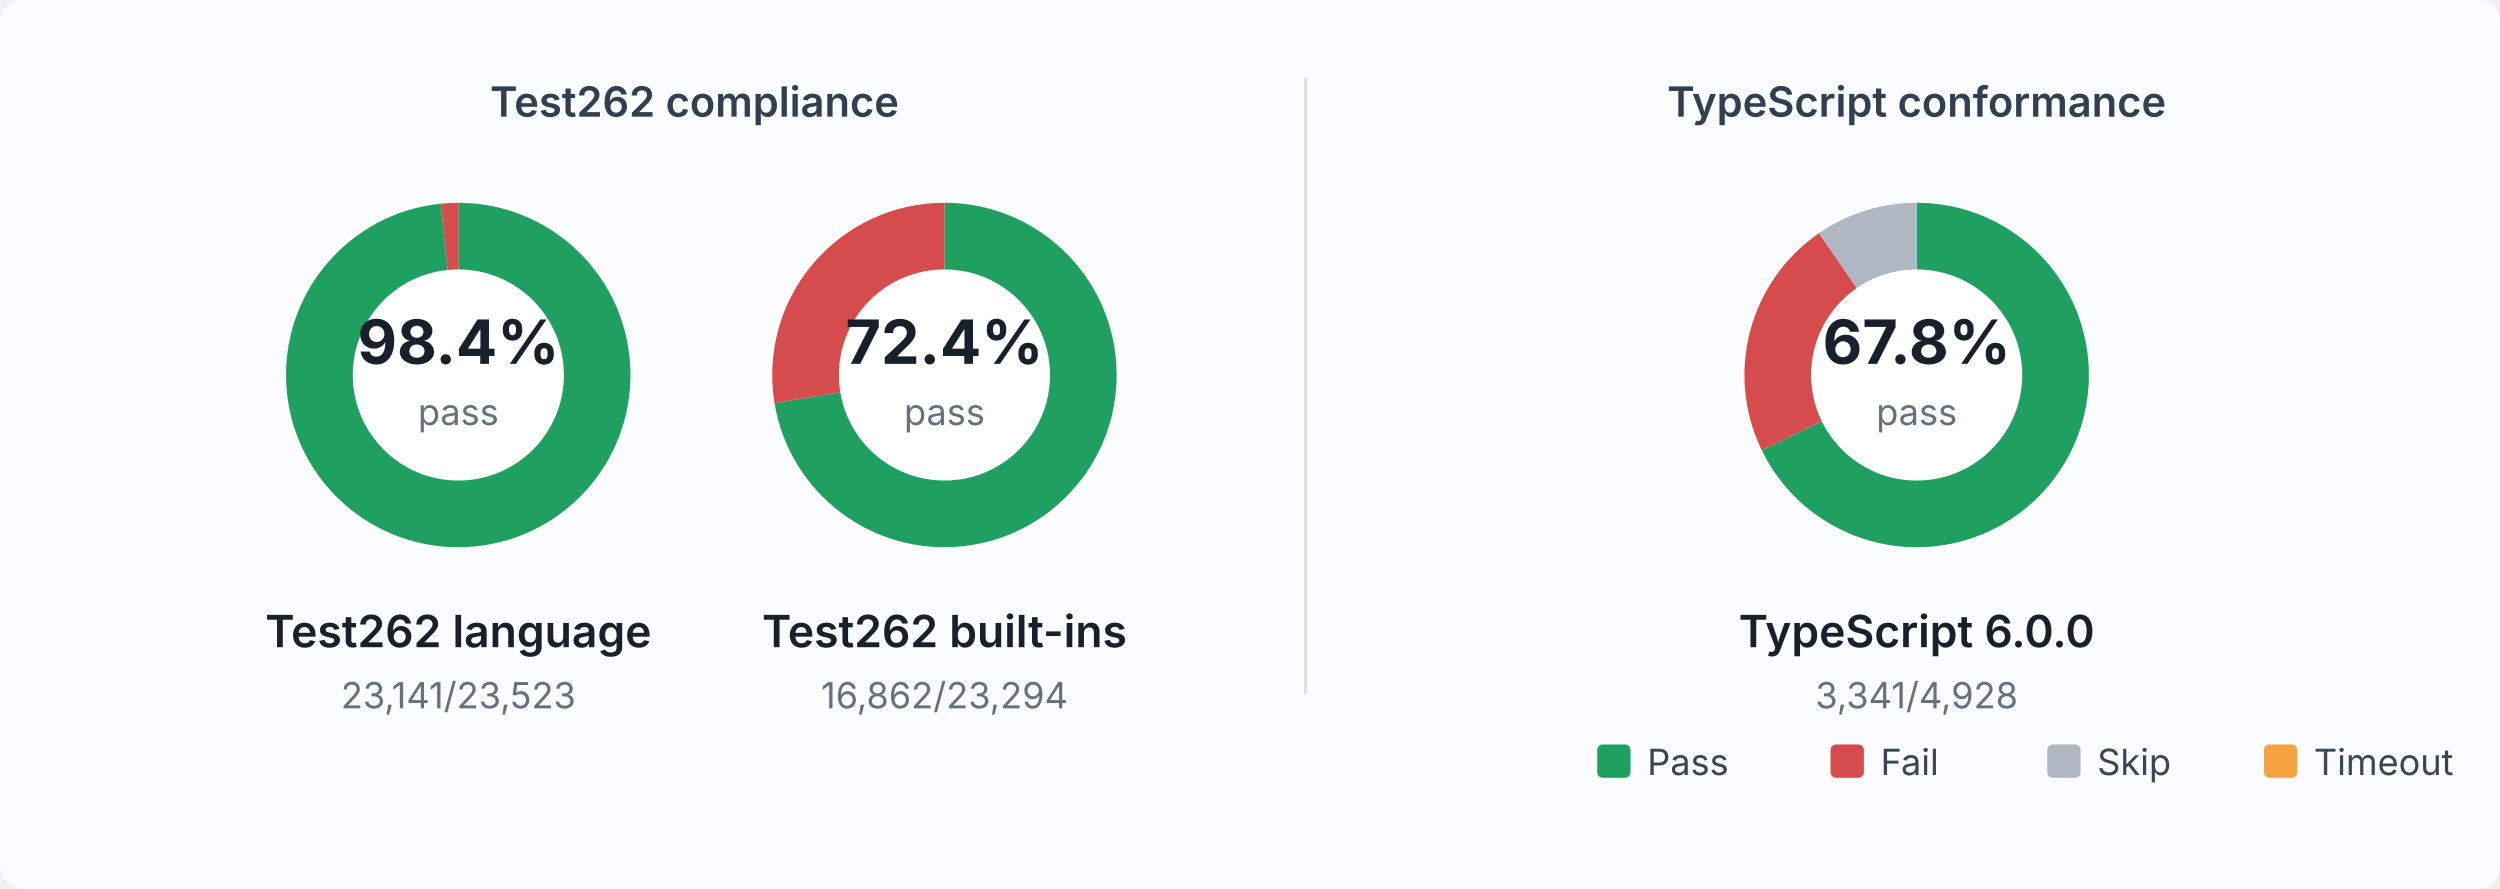
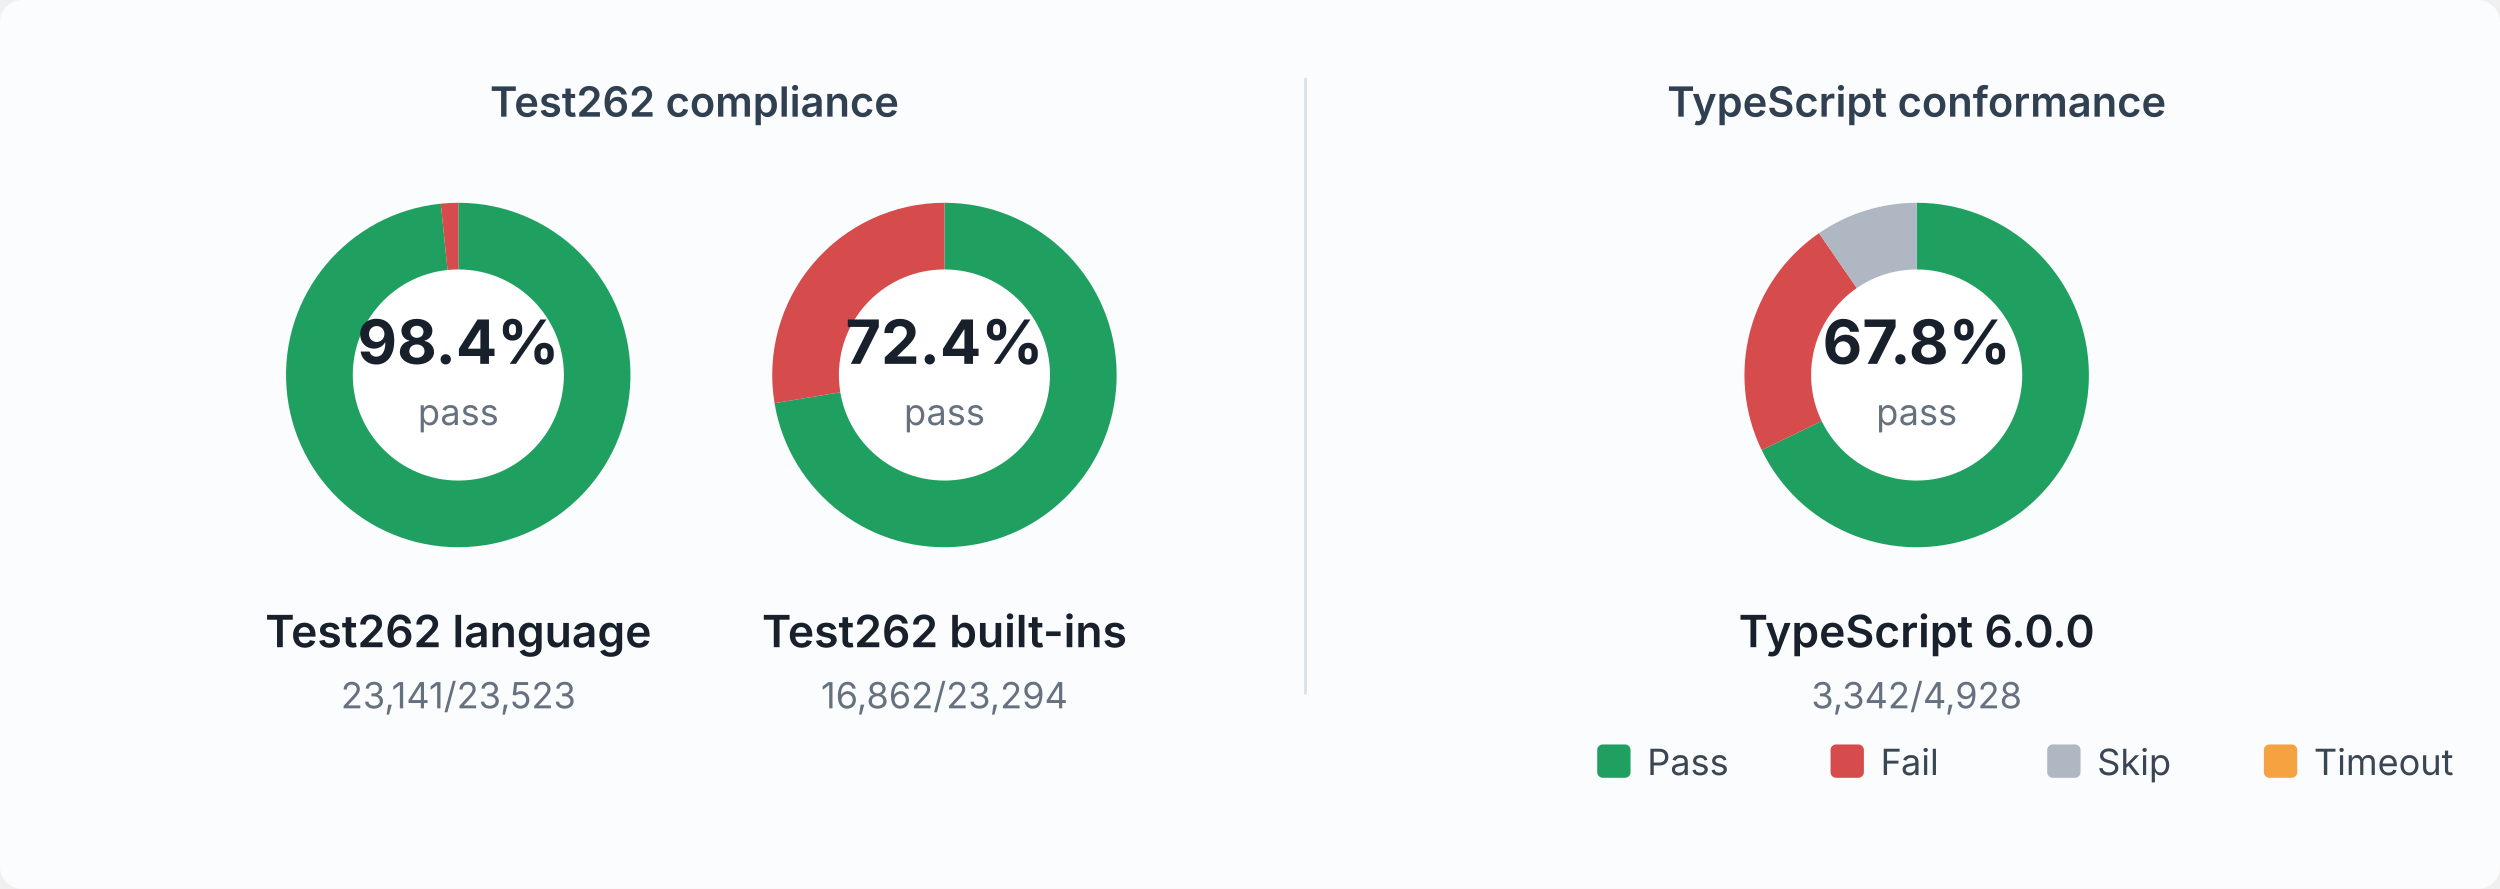
<svg xmlns="http://www.w3.org/2000/svg" width="900" height="320" viewBox="0 0 900 320" role="img" aria-labelledby="title desc">
  <style>
    .bg { fill: #fbfcfe; }
    .group { font: 600 15px system-ui, -apple-system, BlinkMacSystemFont, "Segoe UI", sans-serif; fill: #304050; }
    .title { font: 600 16px system-ui, -apple-system, BlinkMacSystemFont, "Segoe UI", sans-serif; fill: #18212b; }
    .percent { font: 700 22px system-ui, -apple-system, BlinkMacSystemFont, "Segoe UI", sans-serif; fill: #18212b; }
    .caption { font: 13px system-ui, -apple-system, BlinkMacSystemFont, "Segoe UI", sans-serif; fill: #66717f; }
    .legend { font: 13px system-ui, -apple-system, BlinkMacSystemFont, "Segoe UI", sans-serif; fill: #3a4653; }
  </style>
  <rect class="bg" x="0" y="0" width="900" height="320" rx="8" />
  <text x="250" y="42" text-anchor="middle" class="group">Test262 compliance</text>
  <text x="690" y="42" text-anchor="middle" class="group">TypeScript conformance</text>
  <line x1="470" y1="28" x2="470" y2="250" stroke="#d9e0e8" stroke-width="1" />
  <g aria-label="Test262 language">
    <path d="M 165.00 135.00 L 158.68 73.32 A 62.00 62.00 0 1 0 165.00 73.00 Z" fill="#20a060" />
    <path d="M 165.00 135.00 L 165.00 73.00 A 62.00 62.00 0 0 0 158.68 73.32 Z" fill="#d64b4b" />
    <circle cx="165" cy="135" r="38" fill="#ffffff" />
    <text x="165" y="131" text-anchor="middle" class="percent">98.4%</text>
    <text x="165" y="153" text-anchor="middle" class="caption">pass</text>
    <text x="165" y="233" text-anchor="middle" class="title">Test262 language</text>
    <text x="165" y="255" text-anchor="middle" class="caption">23,141/23,523</text>
  </g>
  <g aria-label="Test262 built-ins">
    <path d="M 340.00 135.00 L 278.83 145.13 A 62.00 62.00 0 1 0 340.00 73.00 Z" fill="#20a060" />
    <path d="M 340.00 135.00 L 340.00 73.00 A 62.00 62.00 0 0 0 278.83 145.13 Z" fill="#d64b4b" />
    <circle cx="340" cy="135" r="38" fill="#ffffff" />
    <text x="340" y="131" text-anchor="middle" class="percent">72.4%</text>
    <text x="340" y="153" text-anchor="middle" class="caption">pass</text>
    <text x="340" y="233" text-anchor="middle" class="title">Test262 built-ins</text>
    <text x="340" y="255" text-anchor="middle" class="caption">16,862/23,294</text>
  </g>
  <g aria-label="TypeScript 6.0.0">
-     <path d="M 690.00 135.00 L 634.24 162.11 A 62.00 62.00 0 1 0 690.00 73.00 Z" fill="#20a060" />
-     <path d="M 690.00 135.00 L 654.84 83.94 A 62.00 62.00 0 0 0 634.24 162.11 Z" fill="#d64b4b" />
+     <path d="M 690.00 135.00 L 634.21 162.04 A 62.00 62.00 0 1 0 690.00 73.00 Z" fill="#20a060" />
+     <path d="M 690.00 135.00 L 654.84 83.94 A 62.00 62.00 0 0 0 634.21 162.04 Z" fill="#d64b4b" />
    <path d="M 690.00 135.00 L 690.00 73.00 A 62.00 62.00 0 0 0 654.84 83.94 Z" fill="#aeb7c2" />
    <circle cx="690" cy="135" r="38" fill="#ffffff" />
    <text x="690" y="131" text-anchor="middle" class="percent">67.8%</text>
    <text x="690" y="153" text-anchor="middle" class="caption">pass</text>
    <text x="690" y="233" text-anchor="middle" class="title">TypeScript 6.0.0</text>
-     <text x="690" y="255" text-anchor="middle" class="caption">3,341/4,928</text>
+     <text x="690" y="255" text-anchor="middle" class="caption">3,342/4,928</text>
  </g>
  <g transform="translate(575 278)">
    <rect x="0" y="-10" width="12" height="12" fill="#20a060" rx="2" />
    <text x="18" y="1" class="legend">Pass</text>
    <rect x="84" y="-10" width="12" height="12" fill="#d64b4b" rx="2" />
    <text x="102" y="1" class="legend">Fail</text>
    <rect x="162" y="-10" width="12" height="12" fill="#aeb7c2" rx="2" />
    <text x="180" y="1" class="legend">Skip</text>
    <rect x="240" y="-10" width="12" height="12" fill="#f4a340" rx="2" />
    <text x="258" y="1" class="legend">Timeout</text>
  </g>
</svg>
